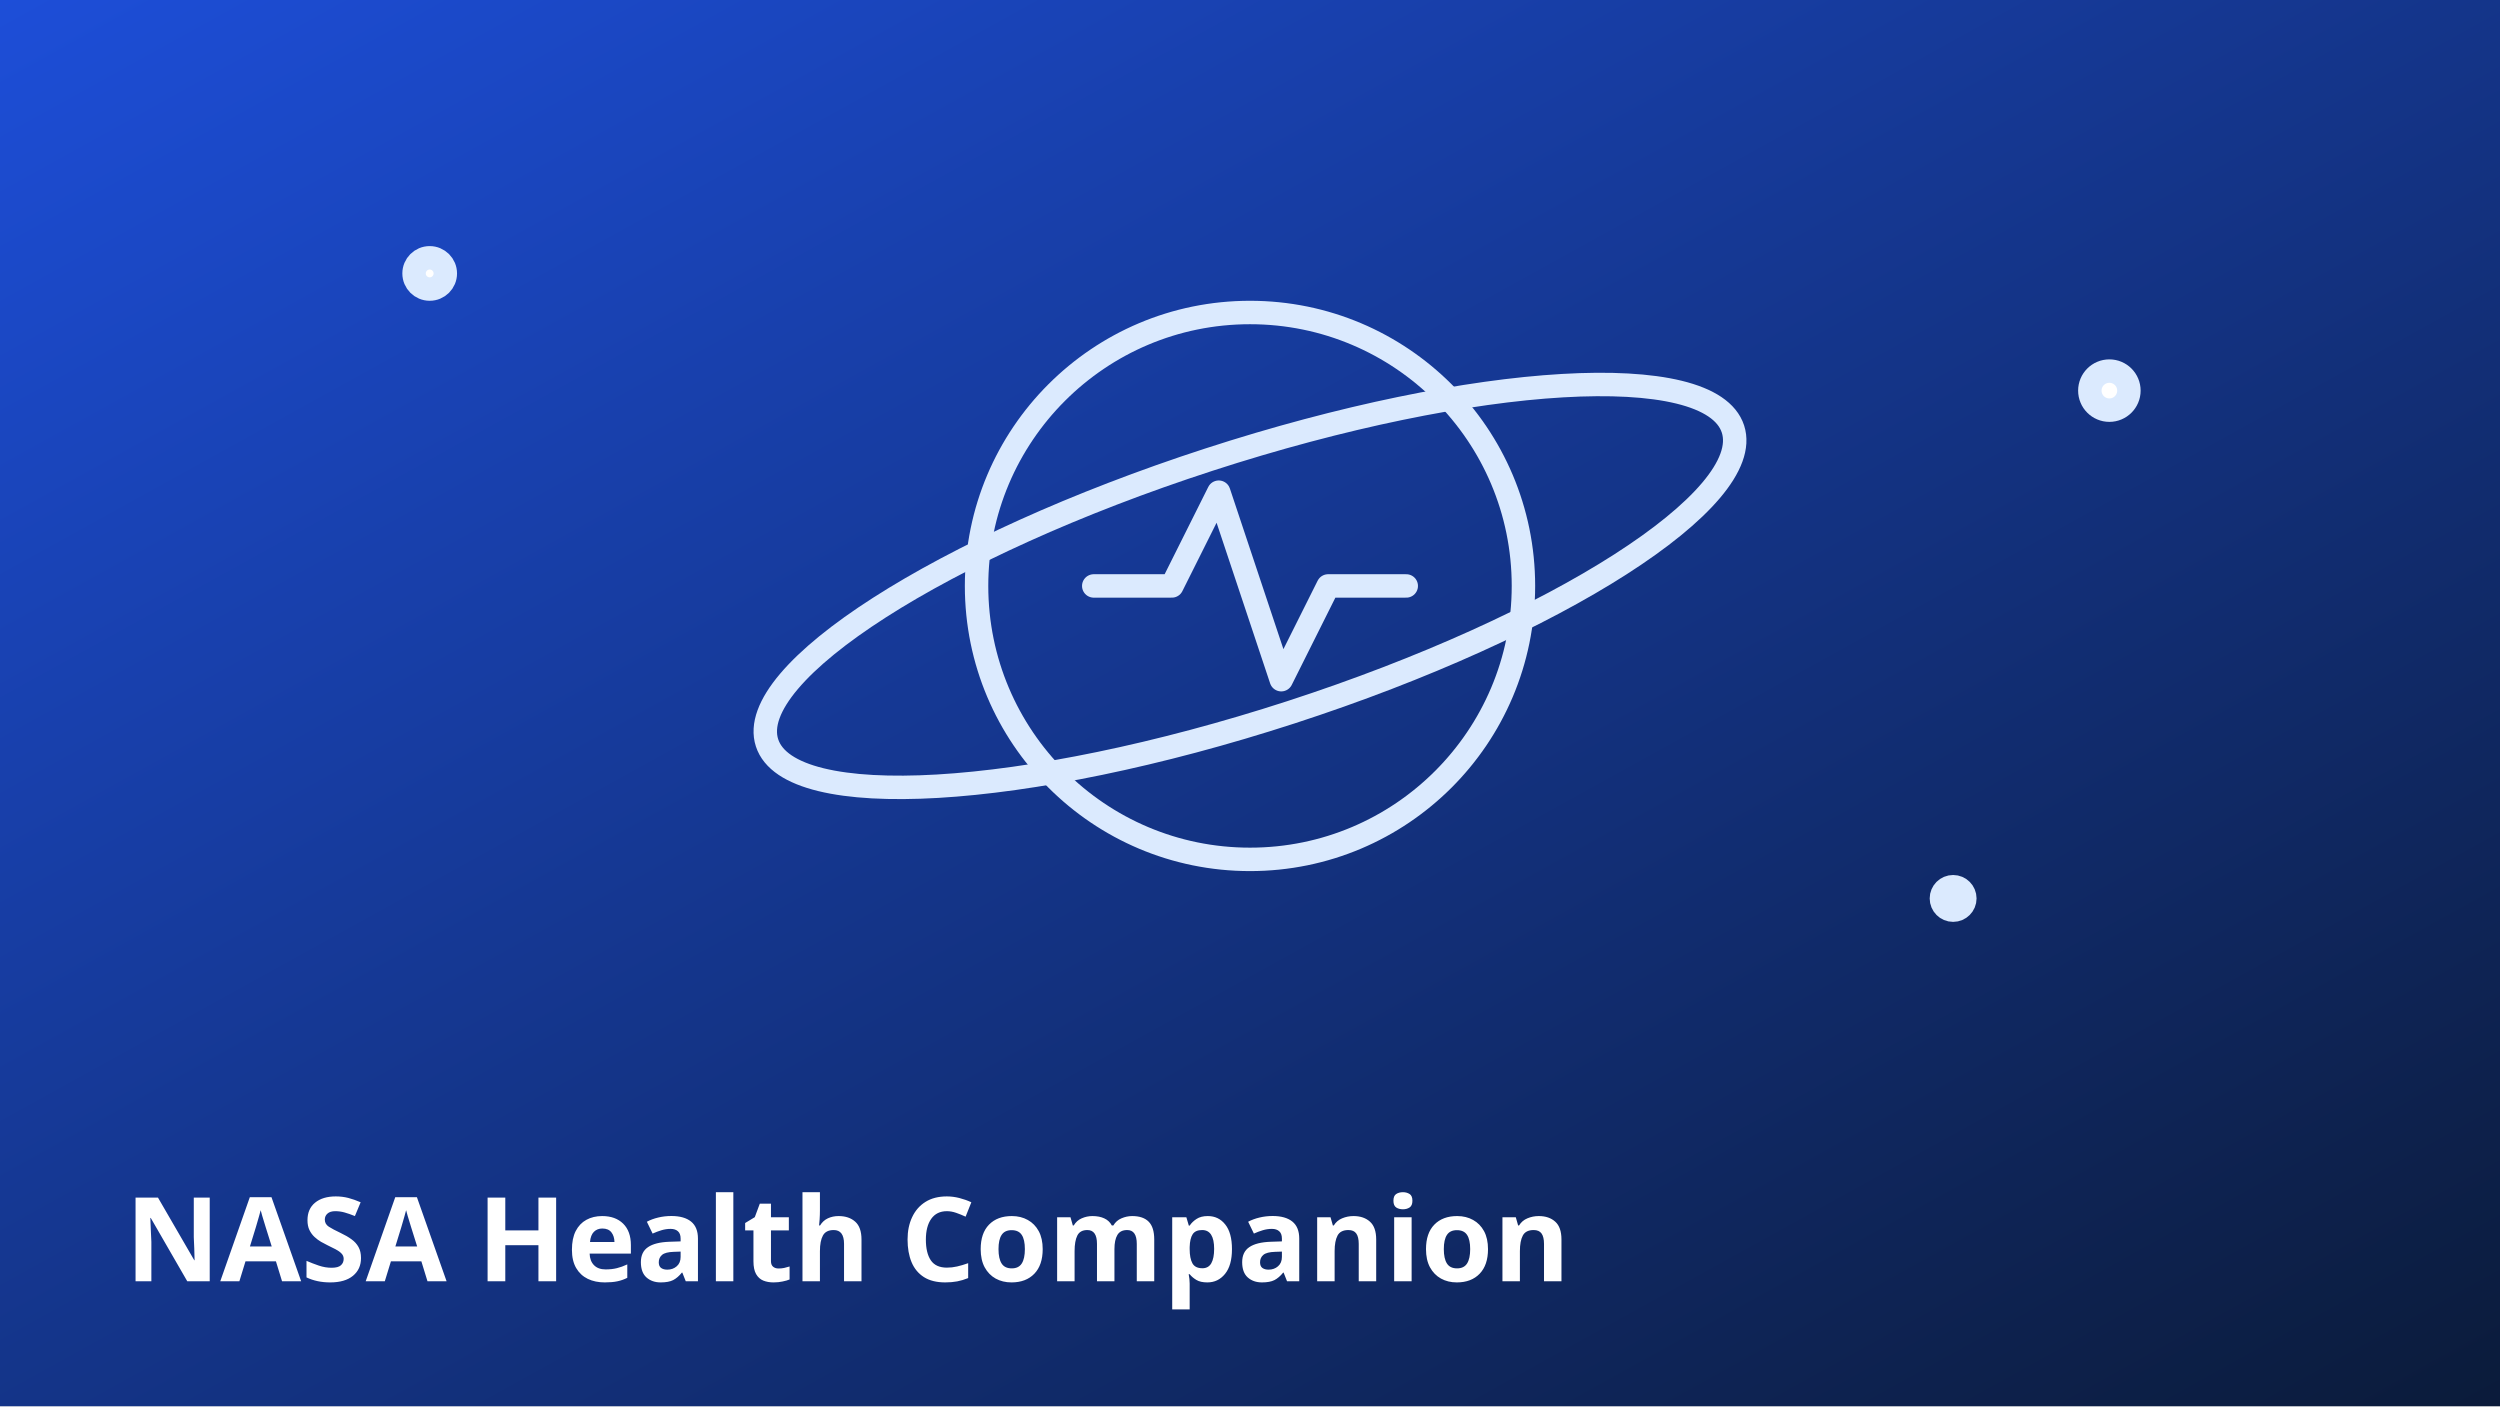
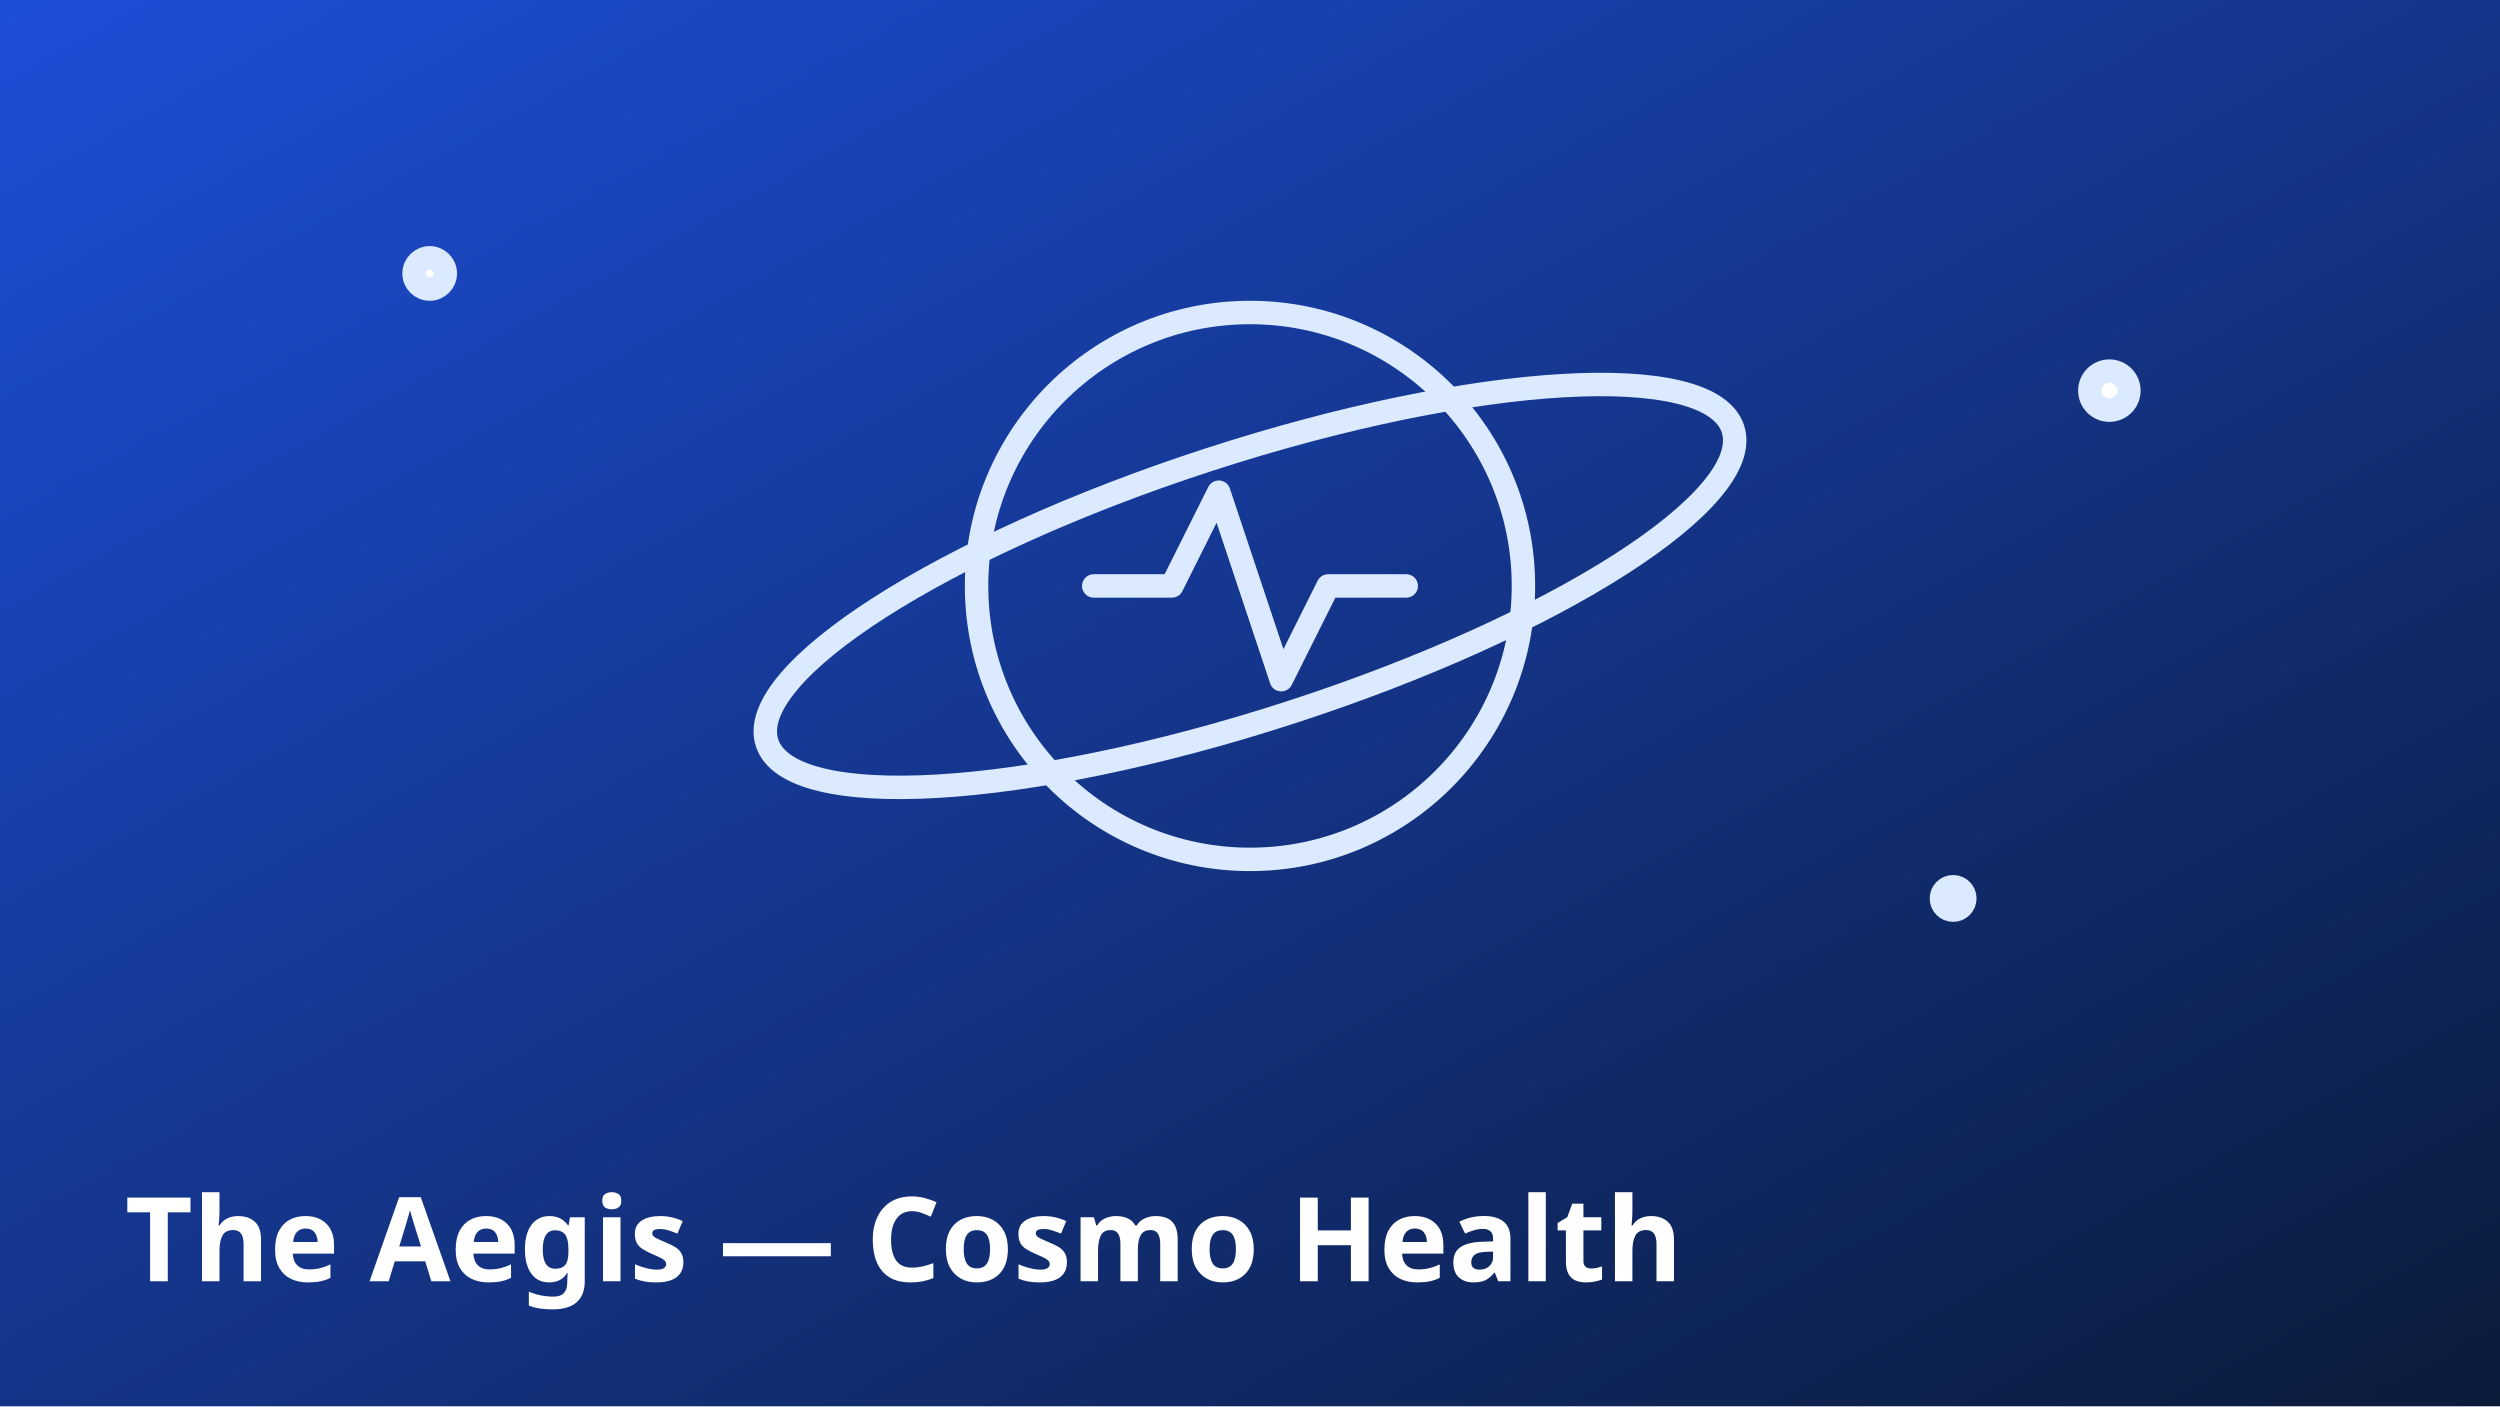
- <svg xmlns="http://www.w3.org/2000/svg" viewBox="0 0 640 360" role="img" aria-label="NASA Health Companion">
+ <svg xmlns="http://www.w3.org/2000/svg" viewBox="0 0 640 360" role="img" aria-label="The Aegis — Cosmo Health">
  <defs>
    <linearGradient id="g" x1="0" y1="0" x2="1" y2="1">
      <stop offset="0" stop-color="#1D4ED8" />
      <stop offset="1" stop-color="#0B1B3A" />
    </linearGradient>
  </defs>
  <rect width="640" height="360" fill="url(#g)" />
  <g fill="none" stroke="#DBEAFE" stroke-width="6" stroke-linecap="round" stroke-linejoin="round">
    <circle cx="320" cy="150" r="70" />
    <ellipse cx="320" cy="150" rx="130" ry="34" transform="rotate(-18 320 150)" />
    <path d="M280 150h20l12-24 16 48 12-24h20" />
    <circle cx="110" cy="70" r="4" fill="#fff" />
    <circle cx="540" cy="100" r="5" fill="#fff" />
    <circle cx="500" cy="230" r="3" fill="#fff" />
  </g>
-   <text x="32" y="328" fill="#FFFFFF" font-family="Montserrat, sans-serif" font-weight="800" font-size="30">NASA Health Companion</text>
+   <text x="32" y="328" fill="#FFFFFF" font-family="Montserrat, sans-serif" font-weight="800" font-size="30">The Aegis — Cosmo Health</text>
</svg>
